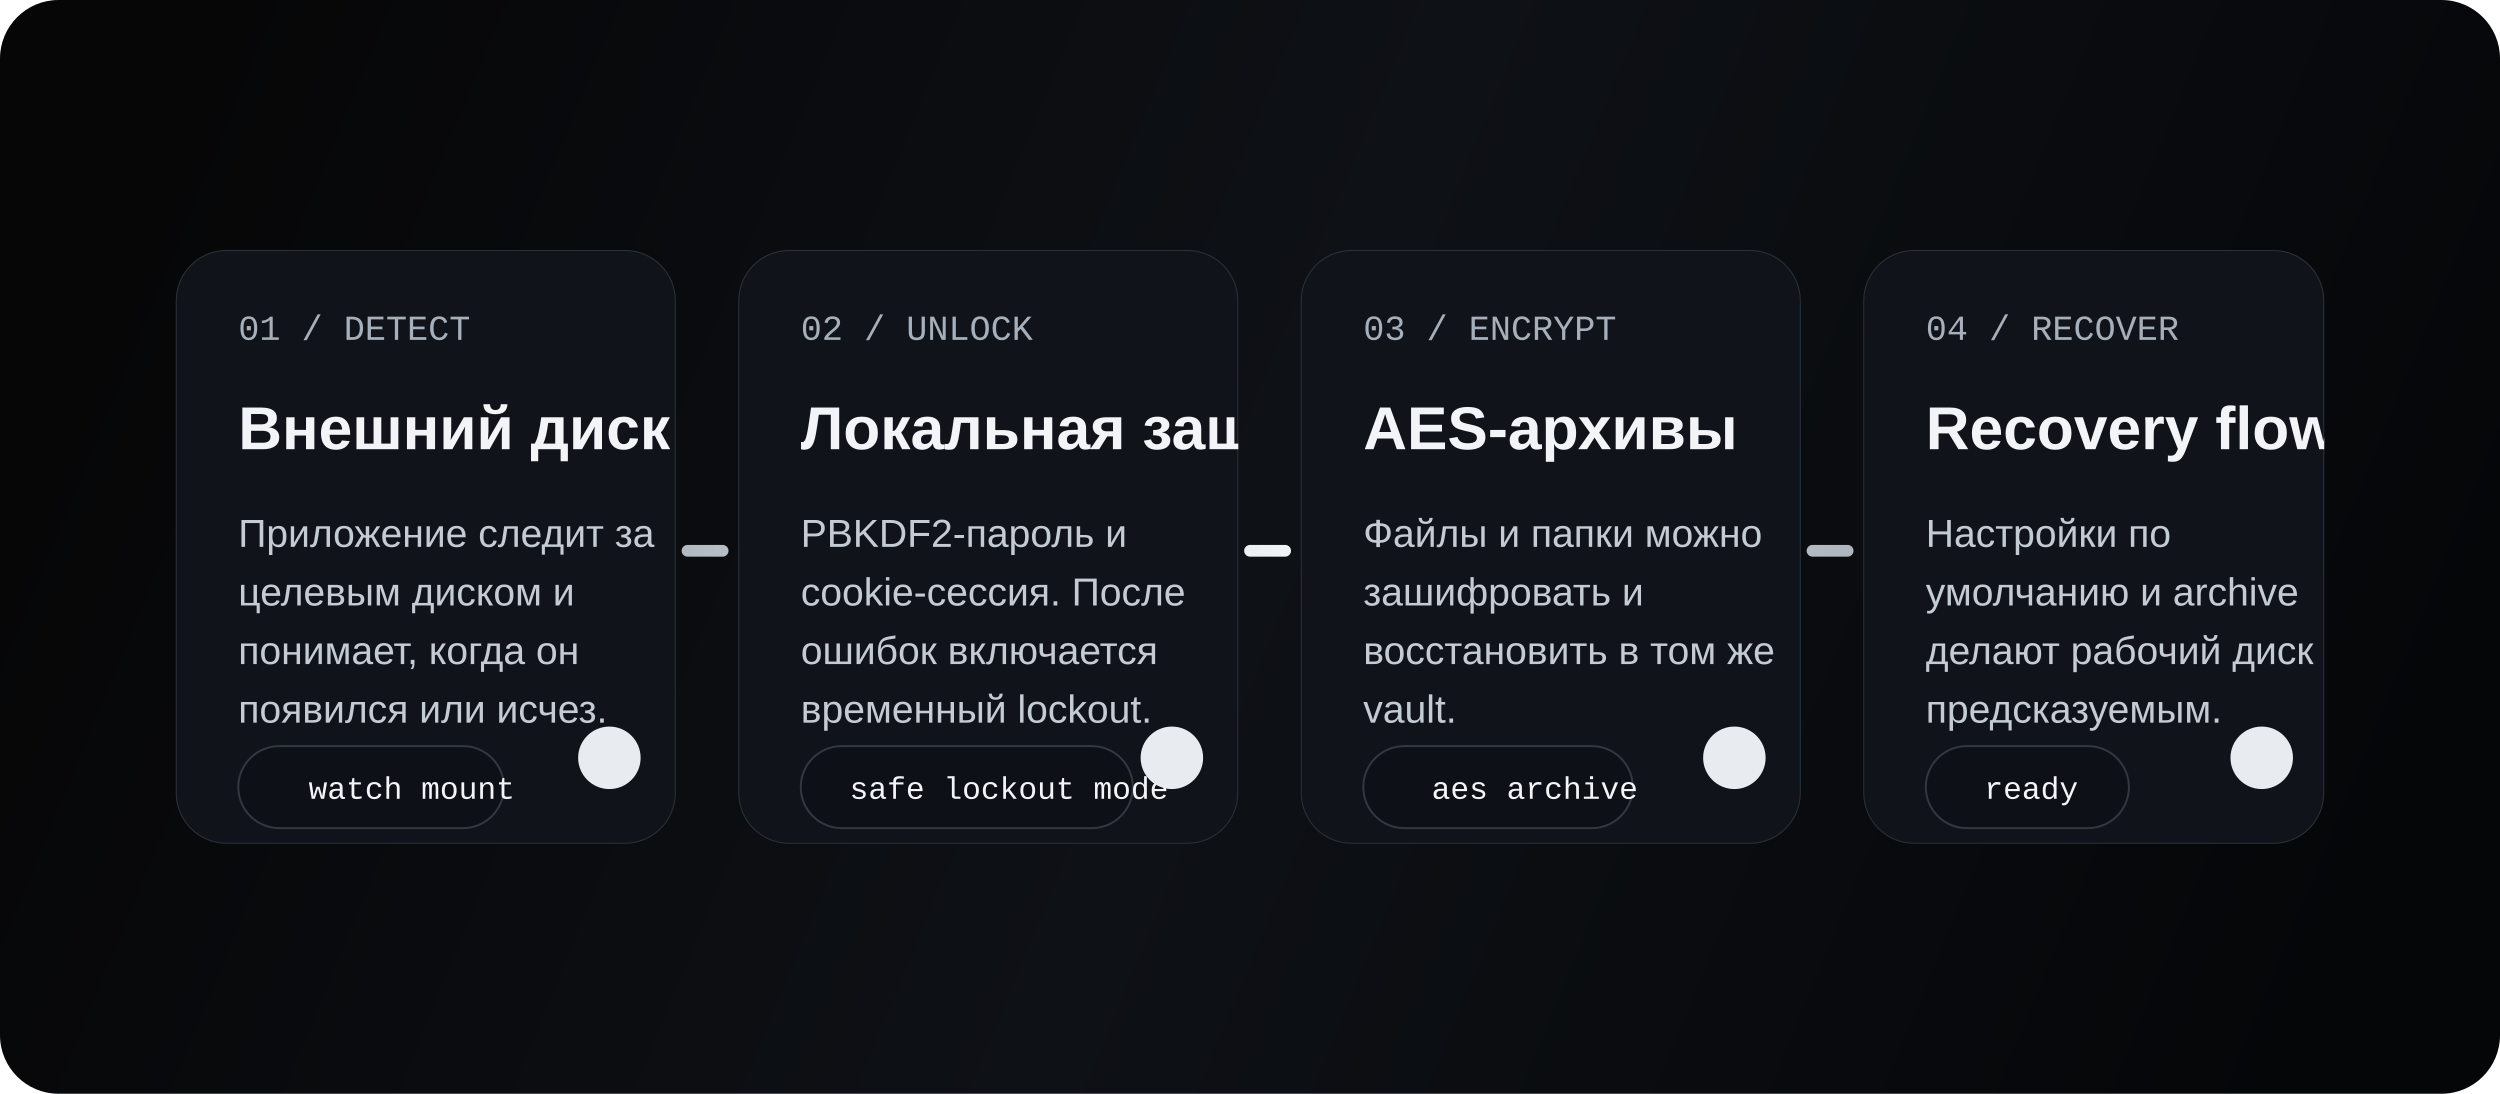
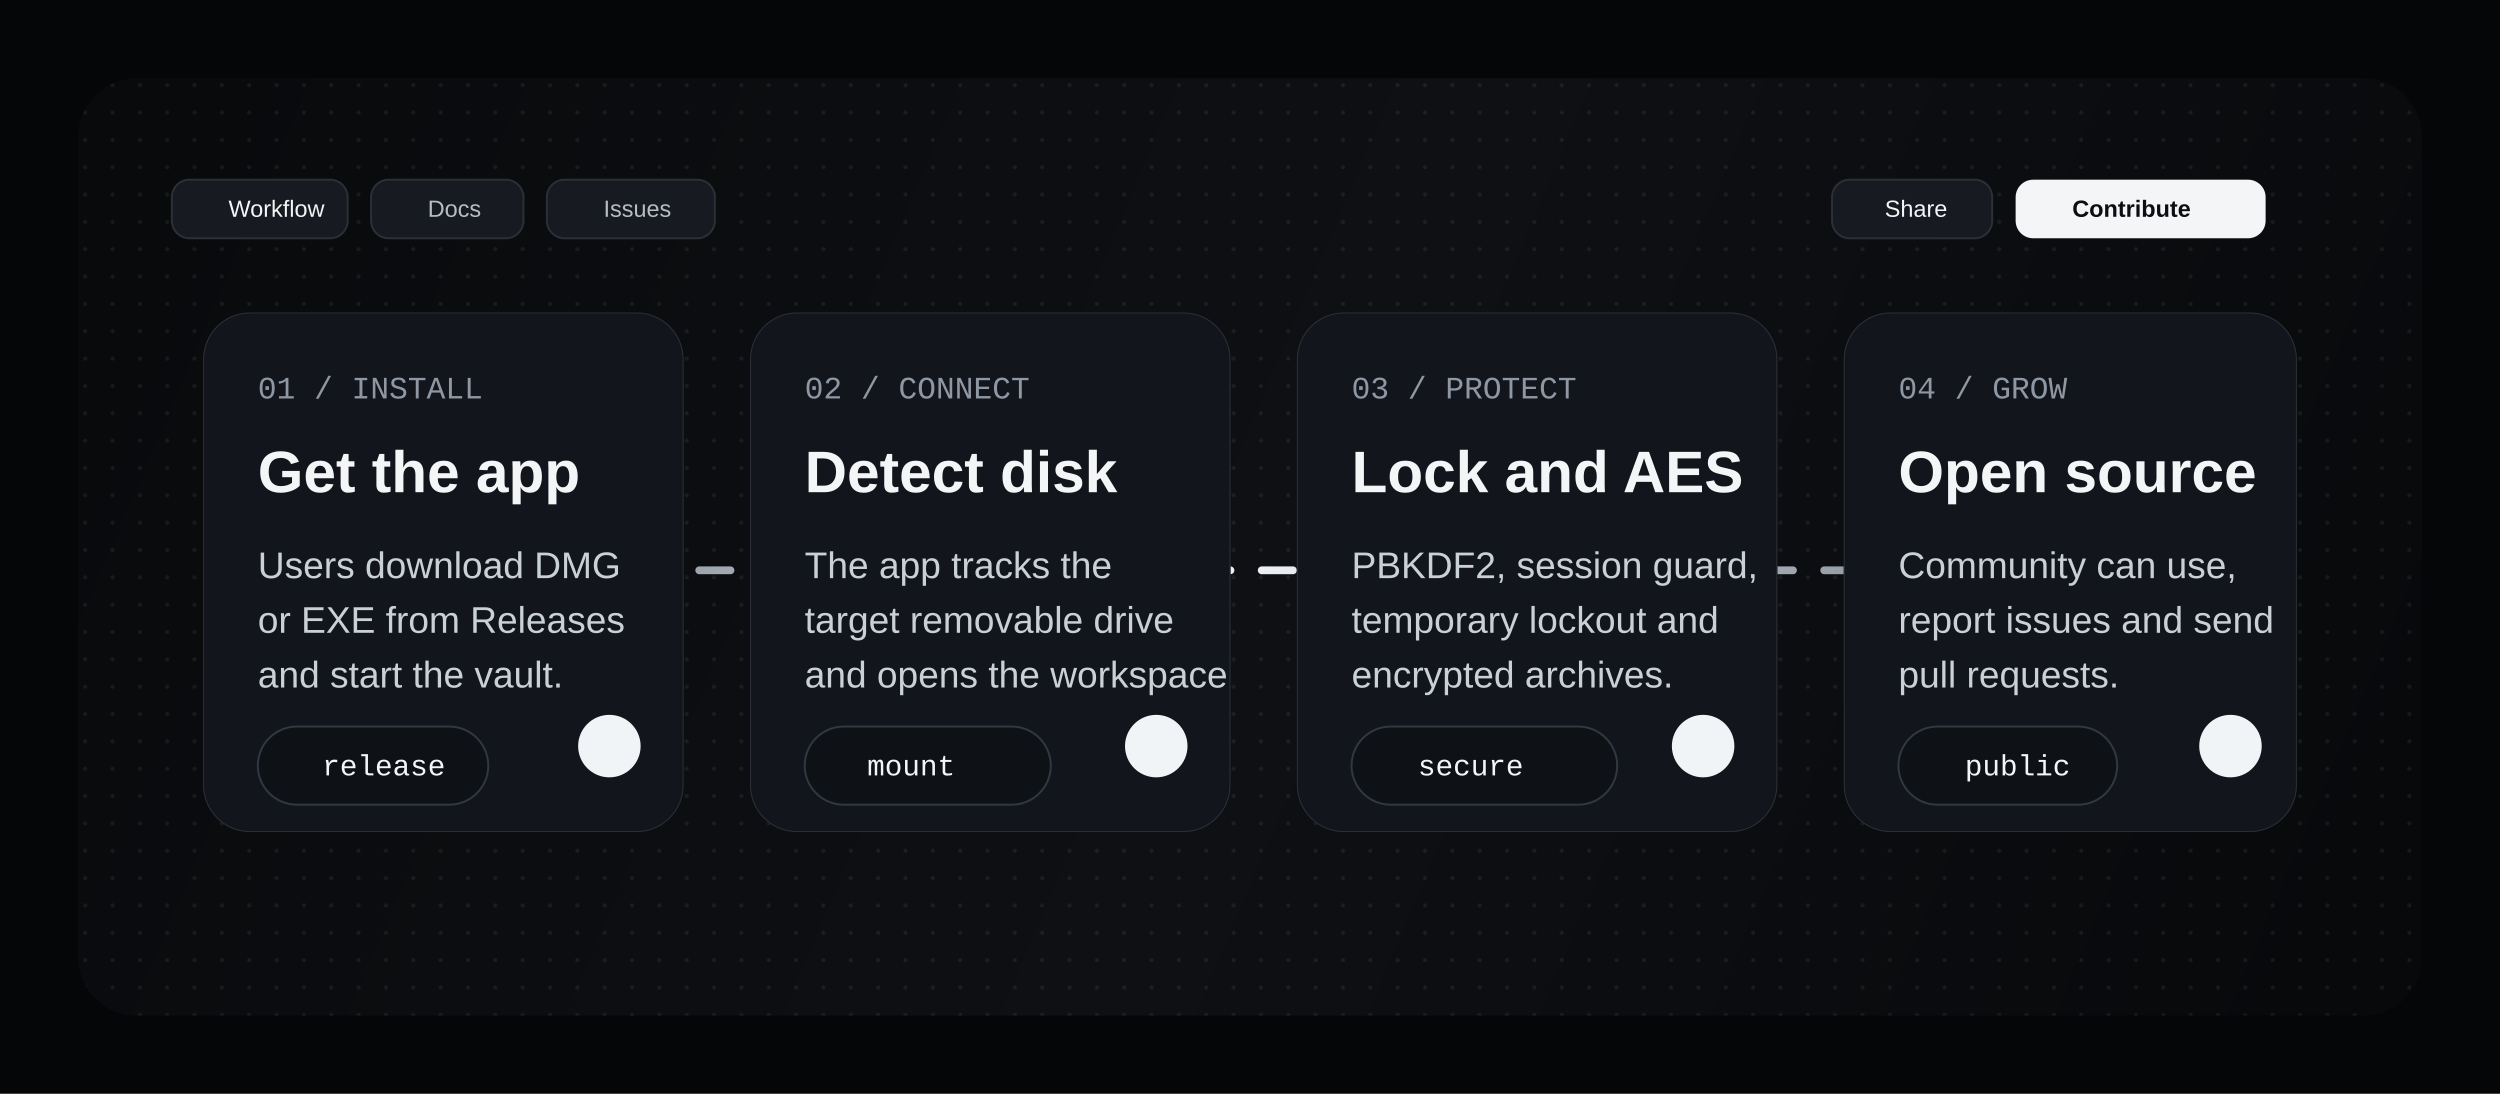
<svg xmlns="http://www.w3.org/2000/svg" width="1280" height="560" viewBox="0 0 1280 560" fill="none">
  <defs>
-     <linearGradient id="flowBg" x1="88" y1="62" x2="1186" y2="516" gradientUnits="userSpaceOnUse">
-       <stop stop-color="#060607" />
-       <stop offset="0.5" stop-color="#0E1116" />
-       <stop offset="1" stop-color="#050608" />
+     <linearGradient id="bg" x1="96" y1="58" x2="1184" y2="520" gradientUnits="userSpaceOnUse">
+       <stop stop-color="#090A0C" />
+       <stop offset="0.52" stop-color="#0E1014" />
+       <stop offset="1" stop-color="#08090B" />
    </linearGradient>
-     <linearGradient id="flowLine" x1="172" y1="282" x2="1110" y2="282" gradientUnits="userSpaceOnUse">
-       <stop stop-color="#9098A2" />
-       <stop offset="0.52" stop-color="#F1F4F7" />
-       <stop offset="1" stop-color="#8A929C" />
+     <pattern id="dots" x="0" y="0" width="14" height="14" patternUnits="userSpaceOnUse">
+       <circle cx="1.6" cy="1.6" r="1.05" fill="#F3F4F6" opacity="0.07" />
+     </pattern>
+     <linearGradient id="connector" x1="198" y1="286" x2="1080" y2="286" gradientUnits="userSpaceOnUse">
+       <stop stop-color="#707985" />
+       <stop offset="0.5" stop-color="#EEF1F5" />
+       <stop offset="1" stop-color="#707985" />
    </linearGradient>
-     <clipPath id="card01">
-       <rect x="90" y="128" width="256" height="304" rx="26" />
+     <clipPath id="canvasClip">
+       <rect x="40" y="40" width="1200" height="480" rx="30" />
    </clipPath>
-     <clipPath id="card02">
-       <rect x="378" y="128" width="256" height="304" rx="26" />
+     <clipPath id="cardA">
+       <rect x="104" y="160" width="246" height="266" rx="24" />
    </clipPath>
-     <clipPath id="card03">
-       <rect x="666" y="128" width="256" height="304" rx="26" />
+     <clipPath id="cardB">
+       <rect x="384" y="160" width="246" height="266" rx="24" />
    </clipPath>
-     <clipPath id="card04">
-       <rect x="954" y="128" width="236" height="304" rx="26" />
+     <clipPath id="cardC">
+       <rect x="664" y="160" width="246" height="266" rx="24" />
+     </clipPath>
+     <clipPath id="cardD">
+       <rect x="944" y="160" width="232" height="266" rx="24" />
    </clipPath>
  </defs>
-   <rect width="1280" height="560" rx="30" fill="url(#flowBg)" />
-   <path d="M172 282H1110" stroke="url(#flowLine)" stroke-width="6" stroke-linecap="round" stroke-dasharray="18 18" />
-   <g clip-path="url(#card01)">
-     <rect x="90" y="128" width="256" height="304" rx="26" fill="#10141A" stroke="#2A313A" />
-     <text x="122" y="174" fill="#A7B0BA" font-size="18" font-family="Courier New, Menlo, monospace">01 / DETECT</text>
-     <text x="122" y="230" fill="#F2F4F7" font-size="31" font-weight="700" font-family="Arial, Helvetica, sans-serif" textLength="206" lengthAdjust="spacingAndGlyphs">Внешний диск</text>
-     <text x="122" y="280" fill="#C4CBD3" font-size="20" font-family="Arial, Helvetica, sans-serif" textLength="190" lengthAdjust="spacingAndGlyphs">Приложение следит за</text>
-     <text x="122" y="310" fill="#C4CBD3" font-size="20" font-family="Arial, Helvetica, sans-serif" textLength="196" lengthAdjust="spacingAndGlyphs">целевым диском и</text>
-     <text x="122" y="340" fill="#C4CBD3" font-size="20" font-family="Arial, Helvetica, sans-serif" textLength="200" lengthAdjust="spacingAndGlyphs">понимает, когда он</text>
-     <text x="122" y="370" fill="#C4CBD3" font-size="20" font-family="Arial, Helvetica, sans-serif" textLength="199" lengthAdjust="spacingAndGlyphs">появился или исчез.</text>
-     <rect x="122" y="382" width="136" height="42" rx="21" fill="#0D1117" stroke="#313842" />
-     <text x="158" y="409" fill="#F2F4F7" font-size="16" font-family="Courier New, Menlo, monospace">watch mount</text>
-     <circle cx="312" cy="388" r="16" fill="#E8EBEF" />
-   </g>
-   <g clip-path="url(#card02)">
-     <rect x="378" y="128" width="256" height="304" rx="26" fill="#10141A" stroke="#2A313A" />
-     <text x="410" y="174" fill="#A7B0BA" font-size="18" font-family="Courier New, Menlo, monospace">02 / UNLOCK</text>
-     <text x="410" y="230" fill="#F2F4F7" font-size="31" font-weight="700" font-family="Arial, Helvetica, sans-serif" textLength="216" lengthAdjust="spacingAndGlyphs">Локальная защита</text>
-     <text x="410" y="280" fill="#C4CBD3" font-size="20" font-family="Arial, Helvetica, sans-serif" textLength="208" lengthAdjust="spacingAndGlyphs">PBKDF2-пароль и</text>
-     <text x="410" y="310" fill="#C4CBD3" font-size="20" font-family="Arial, Helvetica, sans-serif" textLength="204" lengthAdjust="spacingAndGlyphs">cookie-сессия. После</text>
-     <text x="410" y="340" fill="#C4CBD3" font-size="20" font-family="Arial, Helvetica, sans-serif" textLength="194" lengthAdjust="spacingAndGlyphs">ошибок включается</text>
-     <text x="410" y="370" fill="#C4CBD3" font-size="20" font-family="Arial, Helvetica, sans-serif" textLength="181" lengthAdjust="spacingAndGlyphs">временный lockout.</text>
-     <rect x="410" y="382" width="170" height="42" rx="21" fill="#0D1117" stroke="#313842" />
-     <text x="435" y="409" fill="#F2F4F7" font-size="16" font-family="Courier New, Menlo, monospace">safe lockout mode</text>
-     <circle cx="600" cy="388" r="16" fill="#E8EBEF" />
-   </g>
-   <g clip-path="url(#card03)">
-     <rect x="666" y="128" width="256" height="304" rx="26" fill="#10141A" stroke="#2A313A" />
-     <text x="698" y="174" fill="#A7B0BA" font-size="18" font-family="Courier New, Menlo, monospace">03 / ENCRYPT</text>
-     <text x="698" y="230" fill="#F2F4F7" font-size="31" font-weight="700" font-family="Arial, Helvetica, sans-serif" textLength="196" lengthAdjust="spacingAndGlyphs">AES-архивы</text>
-     <text x="698" y="280" fill="#C4CBD3" font-size="20" font-family="Arial, Helvetica, sans-serif" textLength="196" lengthAdjust="spacingAndGlyphs">Файлы и папки можно</text>
-     <text x="698" y="310" fill="#C4CBD3" font-size="20" font-family="Arial, Helvetica, sans-serif" textLength="177" lengthAdjust="spacingAndGlyphs">зашифровать и</text>
-     <text x="698" y="340" fill="#C4CBD3" font-size="20" font-family="Arial, Helvetica, sans-serif" textLength="202" lengthAdjust="spacingAndGlyphs">восстановить в том же</text>
-     <text x="698" y="370" fill="#C4CBD3" font-size="20" font-family="Arial, Helvetica, sans-serif" textLength="55" lengthAdjust="spacingAndGlyphs">vault.</text>
-     <rect x="698" y="382" width="138" height="42" rx="21" fill="#0D1117" stroke="#313842" />
-     <text x="733" y="409" fill="#F2F4F7" font-size="16" font-family="Courier New, Menlo, monospace">aes archive</text>
-     <circle cx="888" cy="388" r="16" fill="#E8EBEF" />
-   </g>
-   <g clip-path="url(#card04)">
-     <rect x="954" y="128" width="236" height="304" rx="26" fill="#10141A" stroke="#2A313A" />
-     <text x="986" y="174" fill="#A7B0BA" font-size="18" font-family="Courier New, Menlo, monospace">04 / RECOVER</text>
-     <text x="986" y="230" fill="#F2F4F7" font-size="31" font-weight="700" font-family="Arial, Helvetica, sans-serif" textLength="189" lengthAdjust="spacingAndGlyphs">Recovery flow</text>
-     <text x="986" y="280" fill="#C4CBD3" font-size="20" font-family="Arial, Helvetica, sans-serif" textLength="184" lengthAdjust="spacingAndGlyphs">Настройки по</text>
-     <text x="986" y="310" fill="#C4CBD3" font-size="20" font-family="Arial, Helvetica, sans-serif" textLength="198" lengthAdjust="spacingAndGlyphs">умолчанию и archive</text>
-     <text x="986" y="340" fill="#C4CBD3" font-size="20" font-family="Arial, Helvetica, sans-serif" textLength="187" lengthAdjust="spacingAndGlyphs">делают рабочий диск</text>
-     <text x="986" y="370" fill="#C4CBD3" font-size="20" font-family="Arial, Helvetica, sans-serif" textLength="164" lengthAdjust="spacingAndGlyphs">предсказуемым.</text>
-     <rect x="986" y="382" width="104" height="42" rx="21" fill="#0D1117" stroke="#313842" />
-     <text x="1016" y="409" fill="#F2F4F7" font-size="16" font-family="Courier New, Menlo, monospace">ready</text>
-     <circle cx="1158" cy="388" r="16" fill="#E8EBEF" />
+   <rect width="1280" height="560" fill="#050608" />
+   <rect x="40" y="40" width="1200" height="480" rx="30" fill="url(#bg)" />
+   <g clip-path="url(#canvasClip)">
+     <rect x="40" y="40" width="1200" height="480" rx="30" fill="url(#dots)" />
+     <rect x="88" y="92" width="90" height="30" rx="9" fill="#171A20" stroke="#2B3038" />
+     <text x="117" y="111" fill="#F4F5F7" font-size="12" font-family="Arial, Helvetica, sans-serif">Workflow</text>
+     <rect x="190" y="92" width="78" height="30" rx="9" fill="#171A20" stroke="#2B3038" />
+     <text x="219" y="111" fill="#B5BDC8" font-size="12" font-family="Arial, Helvetica, sans-serif">Docs</text>
+     <rect x="280" y="92" width="86" height="30" rx="9" fill="#171A20" stroke="#2B3038" />
+     <text x="309" y="111" fill="#B5BDC8" font-size="12" font-family="Arial, Helvetica, sans-serif">Issues</text>
+     <rect x="938" y="92" width="82" height="30" rx="9" fill="#171A20" stroke="#2B3038" />
+     <text x="965" y="111" fill="#F4F5F7" font-size="12" font-family="Arial, Helvetica, sans-serif">Share</text>
+     <rect x="1032" y="92" width="128" height="30" rx="9" fill="#F4F5F7" />
+     <text x="1061" y="111" fill="#0C0E12" font-size="12" font-weight="700" font-family="Arial, Helvetica, sans-serif">Contribute</text>
+     <path d="M198 292H1080" stroke="url(#connector)" stroke-width="4" stroke-linecap="round" stroke-dasharray="16 16" />
+     <g clip-path="url(#cardA)">
+       <rect x="104" y="160" width="246" height="266" rx="24" fill="#12151B" stroke="#2B3038" />
+       <text x="132" y="204" fill="#8E97A3" font-size="16" font-family="Courier New, Menlo, monospace">01 / INSTALL</text>
+       <text x="132" y="252" fill="#F4F5F7" font-size="30" font-weight="700" font-family="Arial, Helvetica, sans-serif" textLength="174" lengthAdjust="spacingAndGlyphs">Get the app</text>
+       <text x="132" y="296" fill="#C9D0D8" font-size="19" font-family="Arial, Helvetica, sans-serif" textLength="176" lengthAdjust="spacingAndGlyphs">Users download DMG</text>
+       <text x="132" y="324" fill="#C9D0D8" font-size="19" font-family="Arial, Helvetica, sans-serif" textLength="185" lengthAdjust="spacingAndGlyphs">or EXE from Releases</text>
+       <text x="132" y="352" fill="#C9D0D8" font-size="19" font-family="Arial, Helvetica, sans-serif" textLength="170" lengthAdjust="spacingAndGlyphs">and start the vault.</text>
+       <rect x="132" y="372" width="118" height="40" rx="20" fill="#0E1116" stroke="#313842" />
+       <text x="165" y="397" fill="#F4F5F7" font-size="15" font-family="Courier New, Menlo, monospace">release</text>
+       <circle cx="312" cy="382" r="16" fill="#F1F4F7" />
+     </g>
+     <g clip-path="url(#cardB)">
+       <rect x="384" y="160" width="246" height="266" rx="24" fill="#12151B" stroke="#2B3038" />
+       <text x="412" y="204" fill="#8E97A3" font-size="16" font-family="Courier New, Menlo, monospace">02 / CONNECT</text>
+       <text x="412" y="252" fill="#F4F5F7" font-size="30" font-weight="700" font-family="Arial, Helvetica, sans-serif" textLength="186" lengthAdjust="spacingAndGlyphs">Detect disk</text>
+       <text x="412" y="296" fill="#C9D0D8" font-size="19" font-family="Arial, Helvetica, sans-serif" textLength="176" lengthAdjust="spacingAndGlyphs">The app tracks the</text>
+       <text x="412" y="324" fill="#C9D0D8" font-size="19" font-family="Arial, Helvetica, sans-serif" textLength="184" lengthAdjust="spacingAndGlyphs">target removable drive</text>
+       <text x="412" y="352" fill="#C9D0D8" font-size="19" font-family="Arial, Helvetica, sans-serif" textLength="188" lengthAdjust="spacingAndGlyphs">and opens the workspace.</text>
+       <rect x="412" y="372" width="126" height="40" rx="20" fill="#0E1116" stroke="#313842" />
+       <text x="444" y="397" fill="#F4F5F7" font-size="15" font-family="Courier New, Menlo, monospace">mount</text>
+       <circle cx="592" cy="382" r="16" fill="#F1F4F7" />
+     </g>
+     <g clip-path="url(#cardC)">
+       <rect x="664" y="160" width="246" height="266" rx="24" fill="#12151B" stroke="#2B3038" />
+       <text x="692" y="204" fill="#8E97A3" font-size="16" font-family="Courier New, Menlo, monospace">03 / PROTECT</text>
+       <text x="692" y="252" fill="#F4F5F7" font-size="30" font-weight="700" font-family="Arial, Helvetica, sans-serif" textLength="192" lengthAdjust="spacingAndGlyphs">Lock and AES</text>
+       <text x="692" y="296" fill="#C9D0D8" font-size="19" font-family="Arial, Helvetica, sans-serif" textLength="184" lengthAdjust="spacingAndGlyphs">PBKDF2, session guard,</text>
+       <text x="692" y="324" fill="#C9D0D8" font-size="19" font-family="Arial, Helvetica, sans-serif" textLength="177" lengthAdjust="spacingAndGlyphs">temporary lockout and</text>
+       <text x="692" y="352" fill="#C9D0D8" font-size="19" font-family="Arial, Helvetica, sans-serif" textLength="164" lengthAdjust="spacingAndGlyphs">encrypted archives.</text>
+       <rect x="692" y="372" width="136" height="40" rx="20" fill="#0E1116" stroke="#313842" />
+       <text x="726" y="397" fill="#F4F5F7" font-size="15" font-family="Courier New, Menlo, monospace">secure</text>
+       <circle cx="872" cy="382" r="16" fill="#F1F4F7" />
+     </g>
+     <g clip-path="url(#cardD)">
+       <rect x="944" y="160" width="232" height="266" rx="24" fill="#12151B" stroke="#2B3038" />
+       <text x="972" y="204" fill="#8E97A3" font-size="16" font-family="Courier New, Menlo, monospace">04 / GROW</text>
+       <text x="972" y="252" fill="#F4F5F7" font-size="30" font-weight="700" font-family="Arial, Helvetica, sans-serif" textLength="158" lengthAdjust="spacingAndGlyphs">Open source</text>
+       <text x="972" y="296" fill="#C9D0D8" font-size="19" font-family="Arial, Helvetica, sans-serif" textLength="172" lengthAdjust="spacingAndGlyphs">Community can use,</text>
+       <text x="972" y="324" fill="#C9D0D8" font-size="19" font-family="Arial, Helvetica, sans-serif" textLength="164" lengthAdjust="spacingAndGlyphs">report issues and send</text>
+       <text x="972" y="352" fill="#C9D0D8" font-size="19" font-family="Arial, Helvetica, sans-serif" textLength="132" lengthAdjust="spacingAndGlyphs">pull requests.</text>
+       <rect x="972" y="372" width="112" height="40" rx="20" fill="#0E1116" stroke="#313842" />
+       <text x="1006" y="397" fill="#F4F5F7" font-size="15" font-family="Courier New, Menlo, monospace">public</text>
+       <circle cx="1142" cy="382" r="16" fill="#F1F4F7" />
+     </g>
  </g>
</svg>
